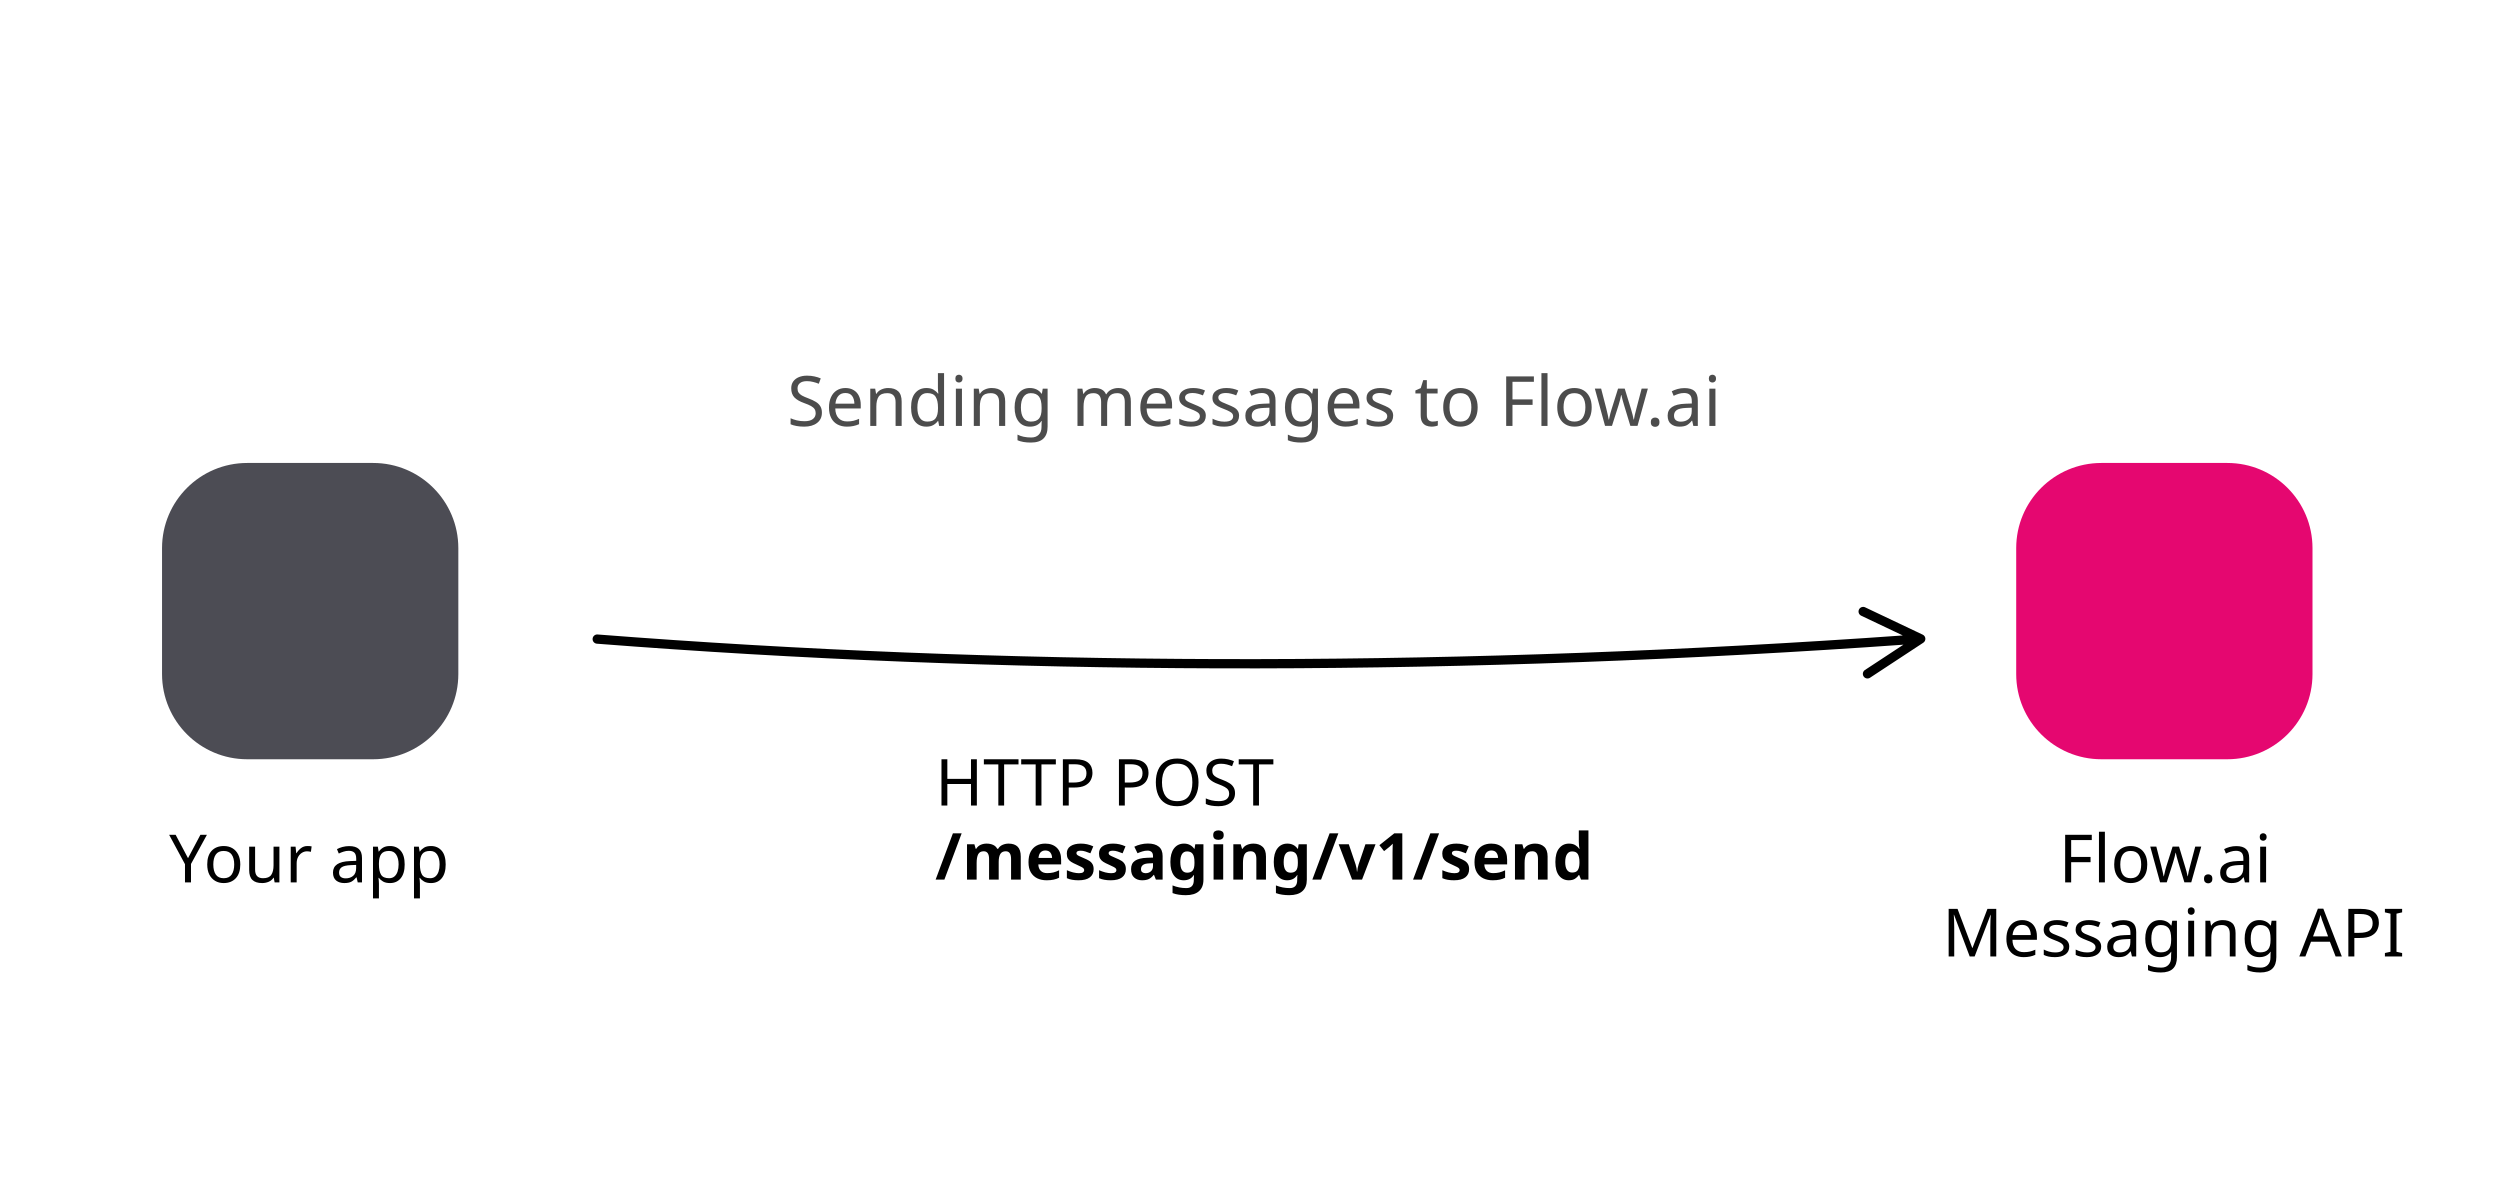
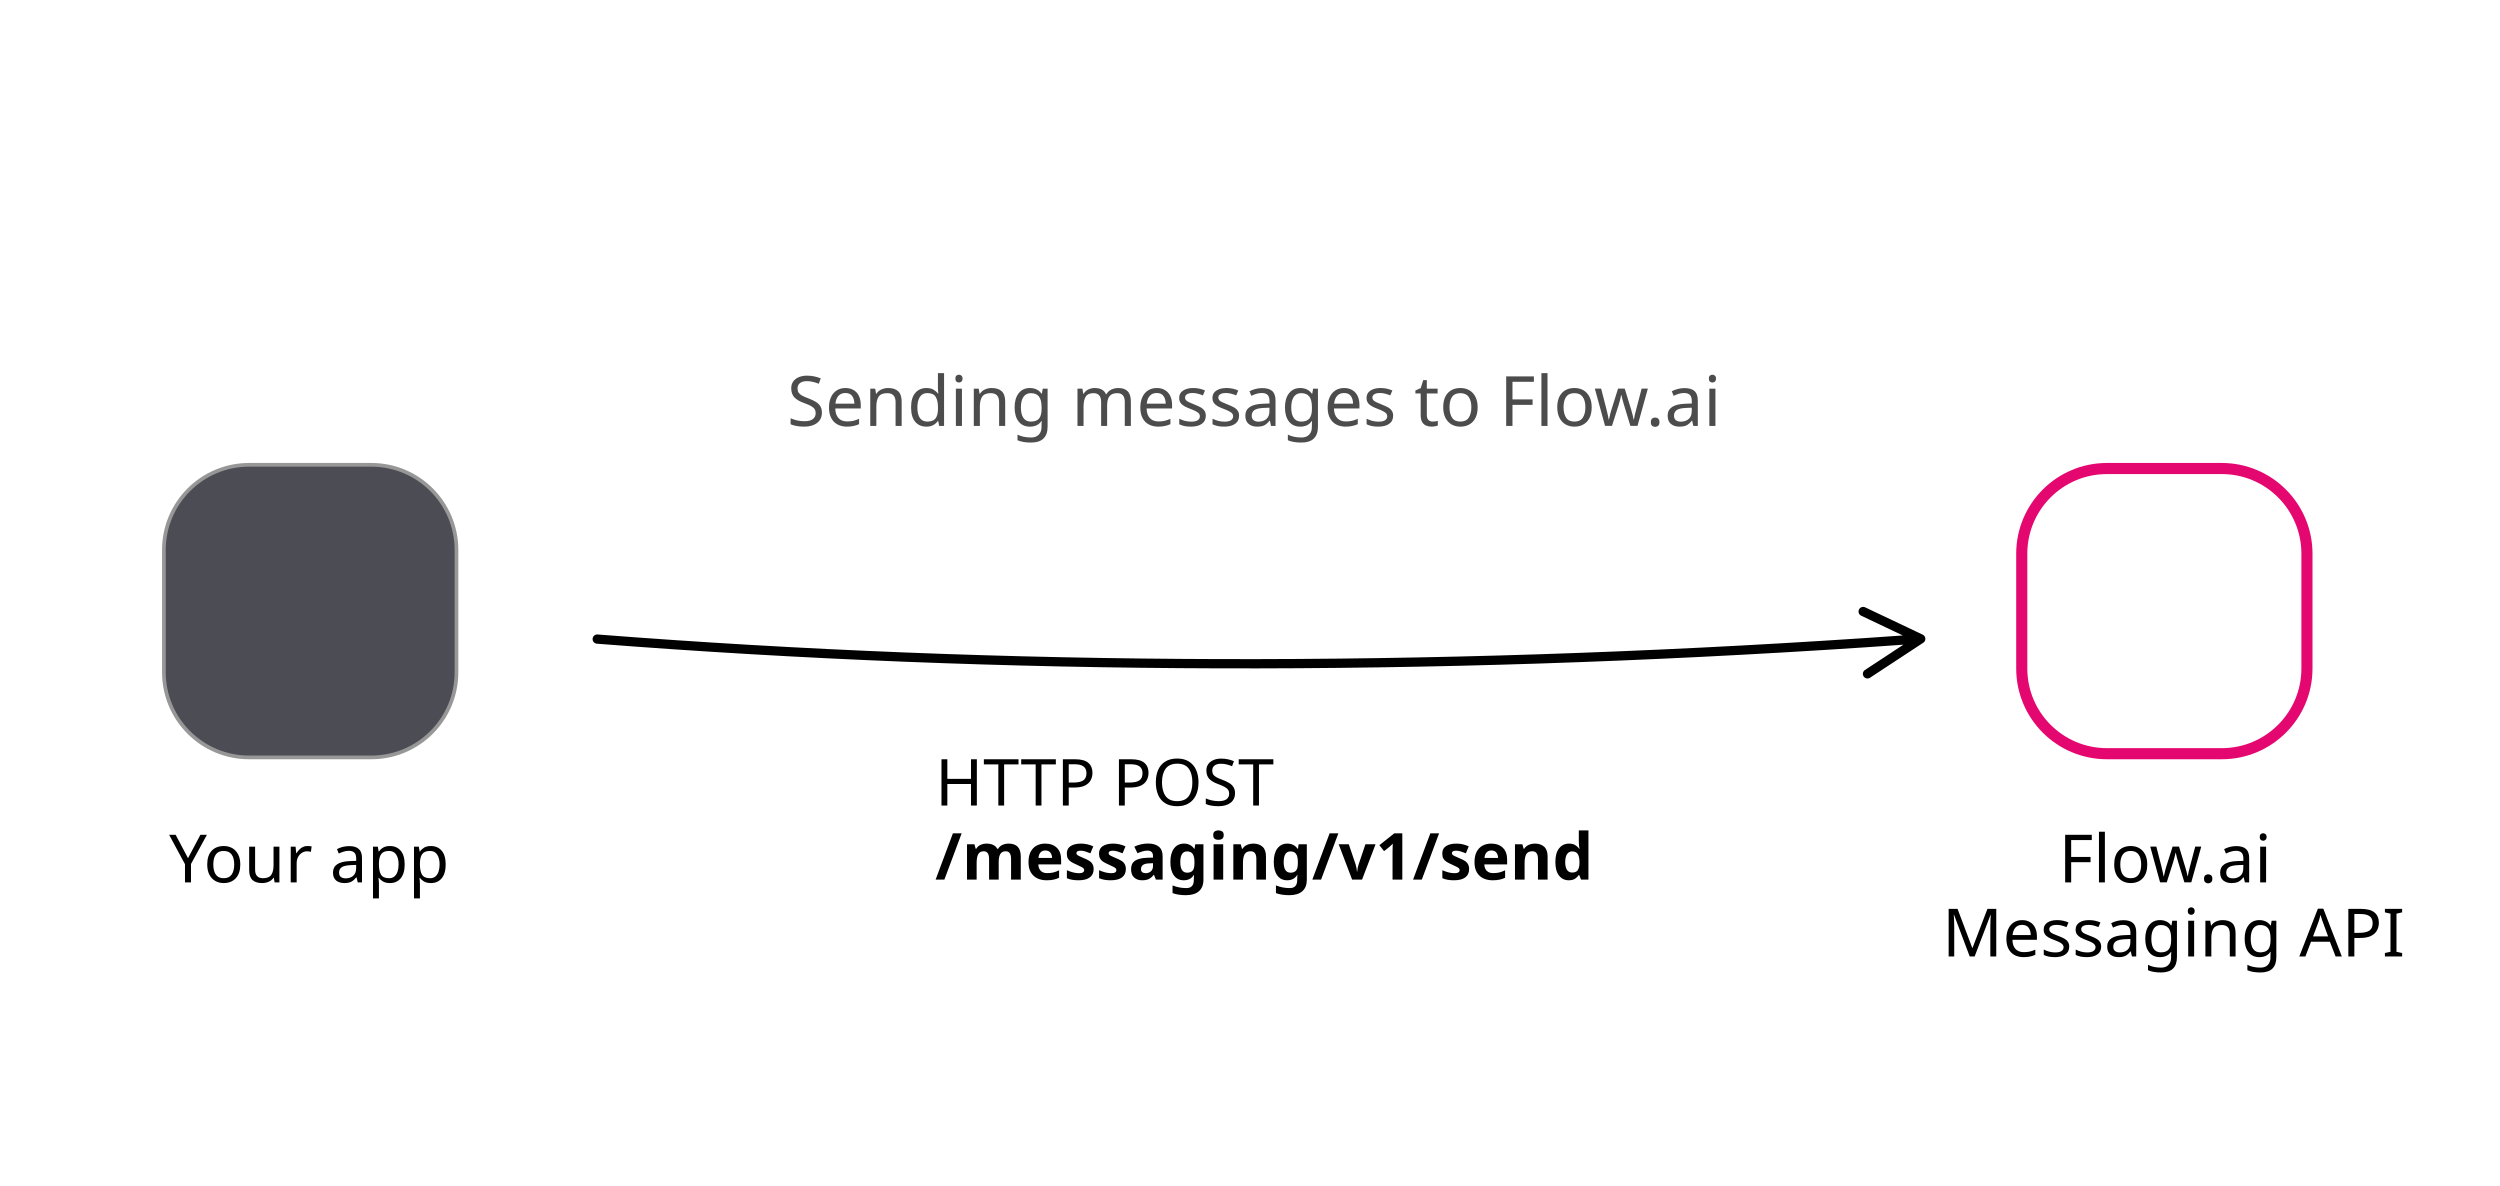
<svg xmlns="http://www.w3.org/2000/svg" width="540px" height="256px" viewBox="0 0 540 256" version="1.1">
  <defs />
  <g id="Page-1" stroke="none" stroke-width="1" fill="none" fill-rule="evenodd">
    <g id="inbound-copy">
-       <g id="sending" transform="translate(19, 1)">
-         <g id="Group-2">
-           <g id="Dimmed" transform="translate(0, 99)">
-             <rect id="Rectangle" fill="#4C4C54" fill-rule="evenodd" x="16" y="0" width="64" height="64" rx="18.4" />
+       <g id="sending" transform="translate(19, 78)">
+         <g id="Group-2" transform="translate(0, 22)">
+           <g id="Dimmed">
+             <rect id="Rectangle" stroke="#979797" stroke-width="0.8" fill="#4C4C54" fill-rule="evenodd" x="16.4" y="0.4" width="63.2" height="63.2" rx="18.4" />
            <text id="Slack" font-family="Gilroy-Regular, Gilroy" font-size="14.4" font-weight="normal" fill="#000000">
              <tspan x="17.537" y="90.6">Your app</tspan>
            </text>
          </g>
-           <g id="Flow" transform="translate(395, 99)">
-             <rect id="Rectangle" fill="#E50770" fill-rule="evenodd" x="21.5" y="0" width="64" height="64" rx="18.4" />
+           <g id="Flow-open" transform="translate(395, 0)">
+             <rect id="Rectangle" stroke="#E50770" stroke-width="2.4" x="22.7" y="1.2" width="61.6" height="61.6" rx="18.4" />
            <text id="Flow.ai" font-family="Gilroy-Regular, Gilroy" font-size="14.4" font-weight="normal" fill="#000000">
              <tspan x="30.683" y="90.6">Flow.ai </tspan>
              <tspan x="5.519" y="106.6">Messaging API</tspan>
            </text>
          </g>
          <text id="HTTP-POST-/messaging" font-family="Gilroy-Regular, Gilroy" font-size="14" font-weight="normal" fill="#000000">
-             <tspan x="183" y="173">HTTP POST </tspan>
-             <tspan x="183" y="189" font-family="Gilroy-Bold, Gilroy" font-weight="bold">/messaging/v1/send </tspan>
+             <tspan x="183" y="74">HTTP POST </tspan>
+             <tspan x="183" y="90" font-family="Gilroy-Bold, Gilroy" font-weight="bold">/messaging/v1/send </tspan>
          </text>
-           <path d="M383.014,131.99 L395.452,137.895 L395.332,136.156 L383.827,143.719 C383.365,144.022 383.237,144.643 383.54,145.104 C383.844,145.566 384.464,145.694 384.925,145.39 L396.43,137.827 C397.082,137.399 397.014,136.423 396.31,136.088 L383.872,130.184 C383.373,129.947 382.777,130.159 382.54,130.658 C382.303,131.157 382.516,131.753 383.014,131.99 Z M109.922,138.041 C197.761,144.881 289.138,145.139 384.051,138.813 L395.202,138.041 C395.753,138.003 396.169,137.526 396.13,136.975 C396.092,136.424 395.615,136.008 395.064,136.046 L383.915,136.818 C289.099,143.137 197.819,142.88 110.078,136.047 C109.527,136.004 109.046,136.415 109.003,136.966 C108.96,137.517 109.372,137.998 109.922,138.041 Z" id="Path-12" fill="#000000" fill-rule="nonzero" />
+           <path d="M383.014,32.99 L395.452,38.895 L395.332,37.156 L383.827,44.719 C383.365,45.022 383.237,45.643 383.54,46.104 C383.844,46.566 384.464,46.694 384.925,46.39 L396.43,38.827 C397.082,38.399 397.014,37.423 396.31,37.088 L383.872,31.184 C383.373,30.947 382.777,31.159 382.54,31.658 C382.303,32.157 382.516,32.753 383.014,32.99 Z M109.922,39.041 C197.761,45.881 289.138,46.139 384.051,39.813 L395.202,39.041 C395.753,39.003 396.169,38.526 396.13,37.975 C396.092,37.424 395.615,37.008 395.064,37.046 L383.915,37.818 C289.099,44.137 197.819,43.88 110.078,37.047 C109.527,37.004 109.046,37.415 109.003,37.966 C108.96,38.517 109.372,38.998 109.922,39.041 Z" id="Path-12" fill="#000000" fill-rule="nonzero" />
        </g>
        <text id="Sending-messages-to" font-family="Gilroy-Medium, Gilroy" font-size="15" font-weight="400" fill="#000000" fill-opacity="0.7">
-           <tspan x="151" y="91">Sending messages to Flow.ai</tspan>
+           <tspan x="151" y="14">Sending messages to Flow.ai</tspan>
        </text>
      </g>
    </g>
  </g>
</svg>
